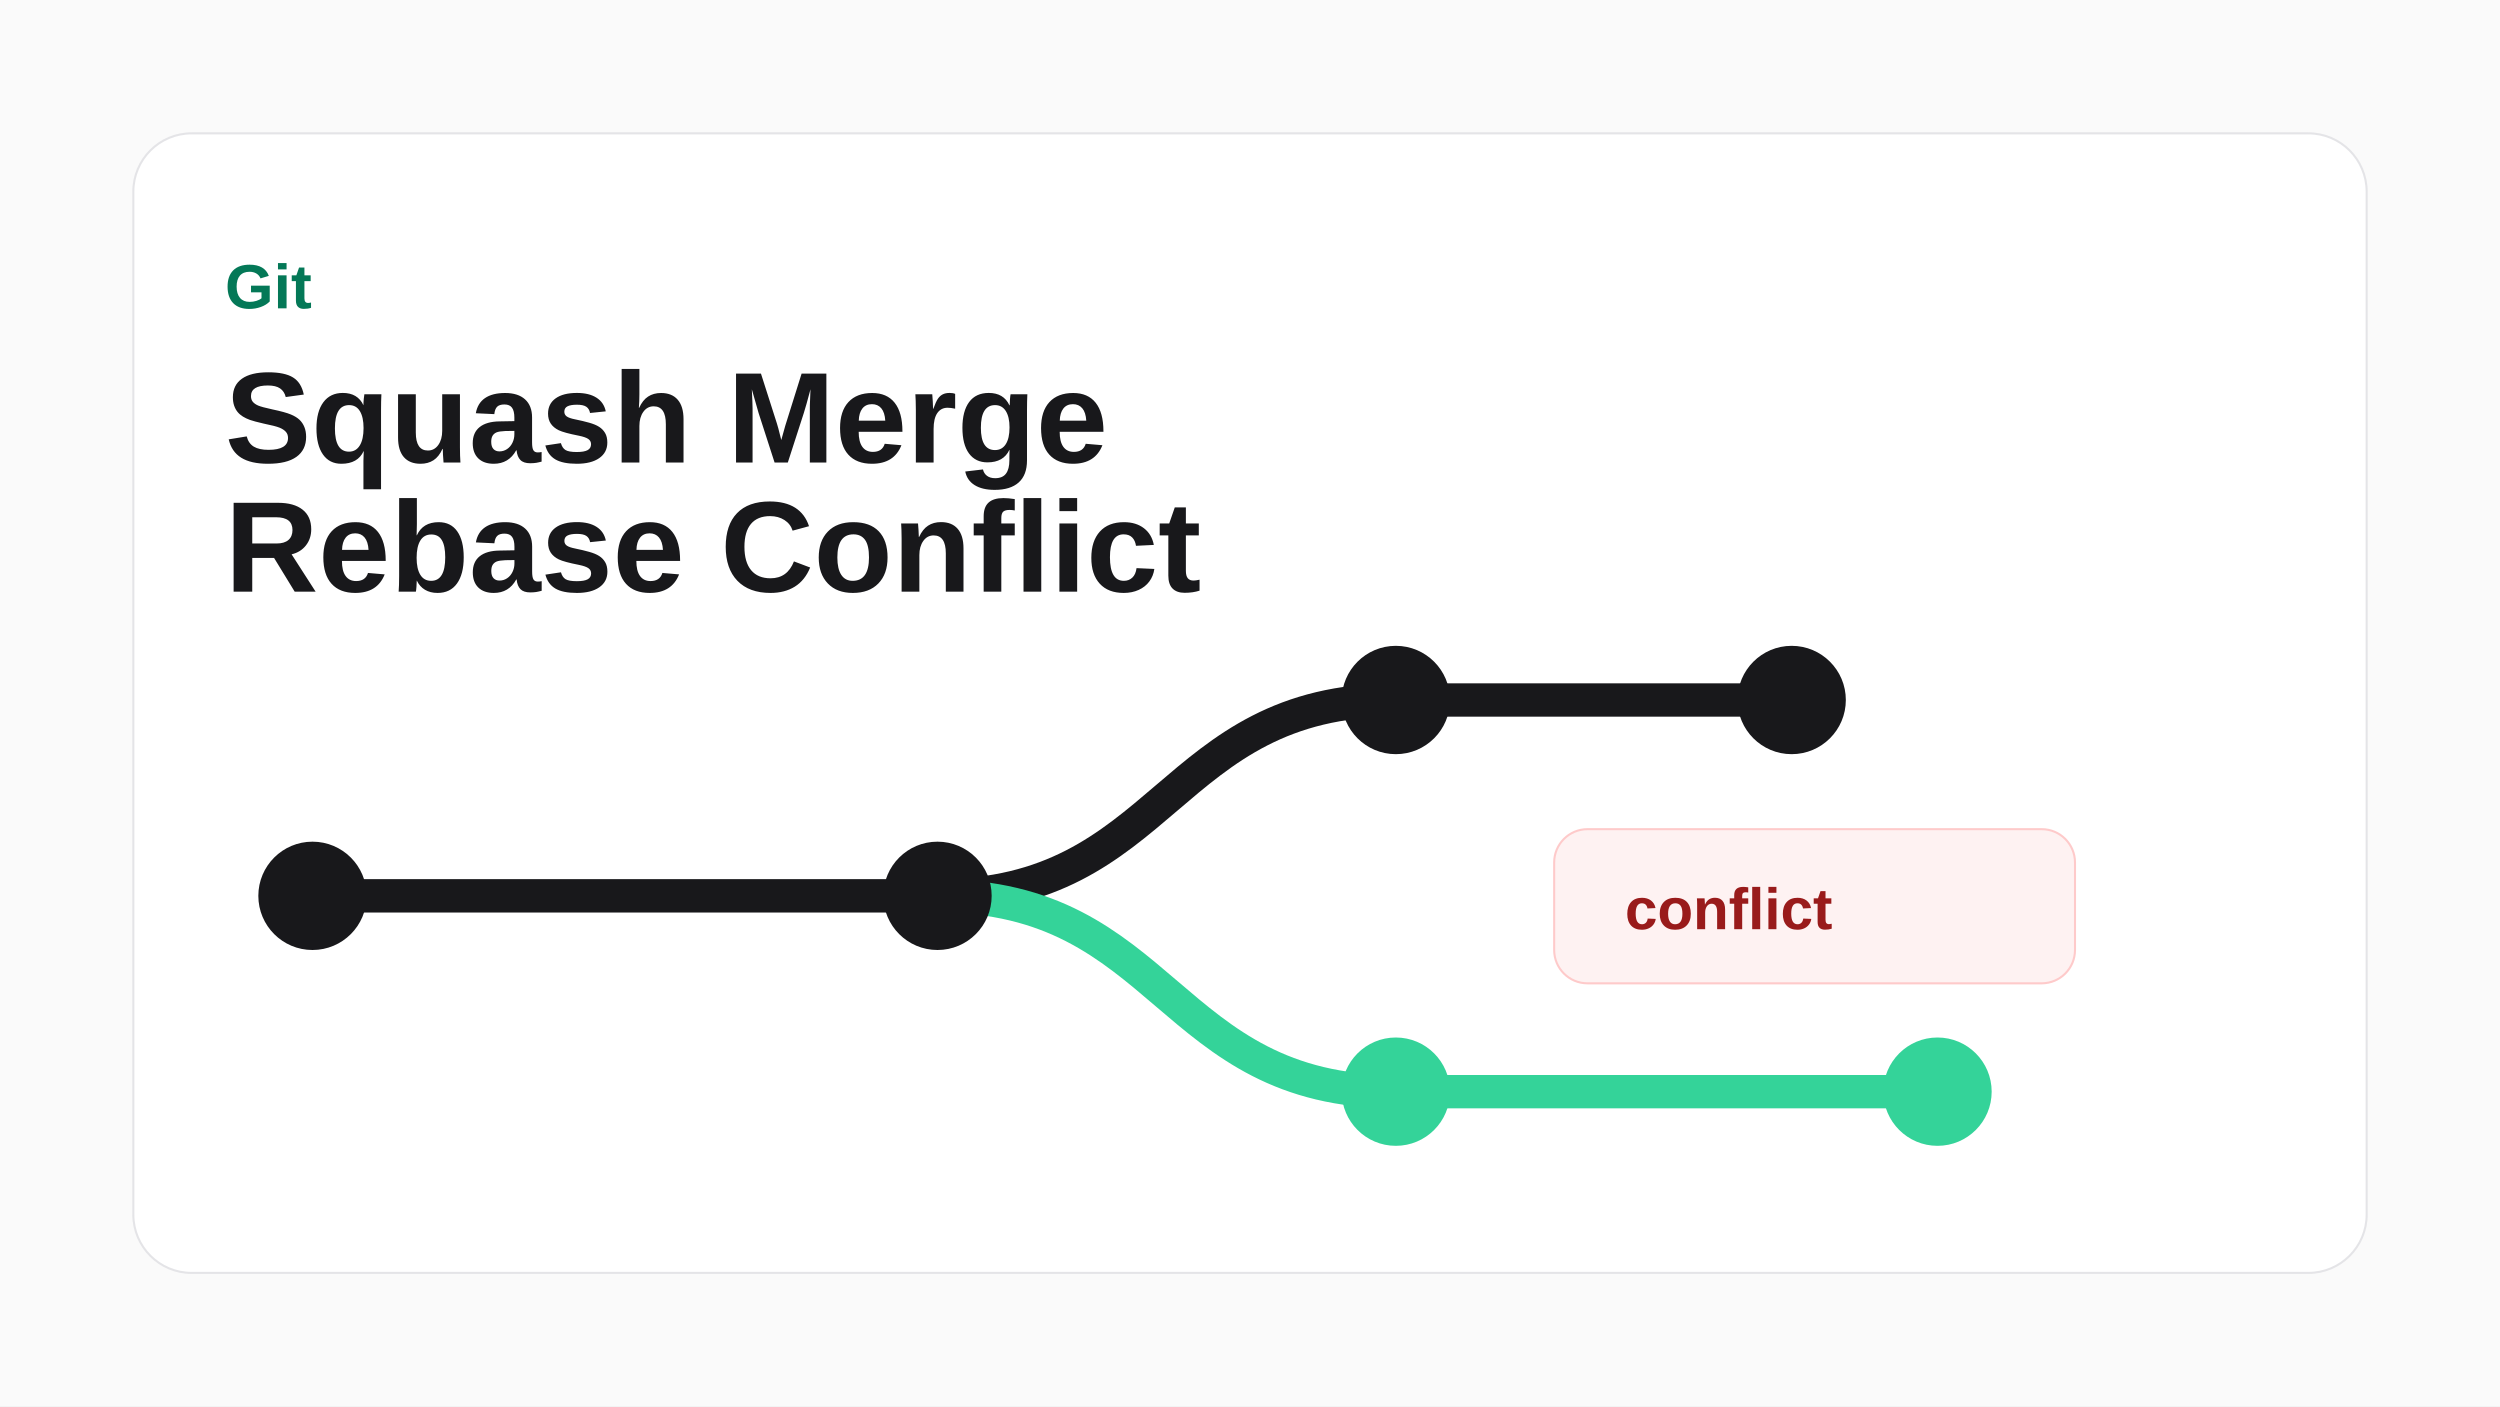
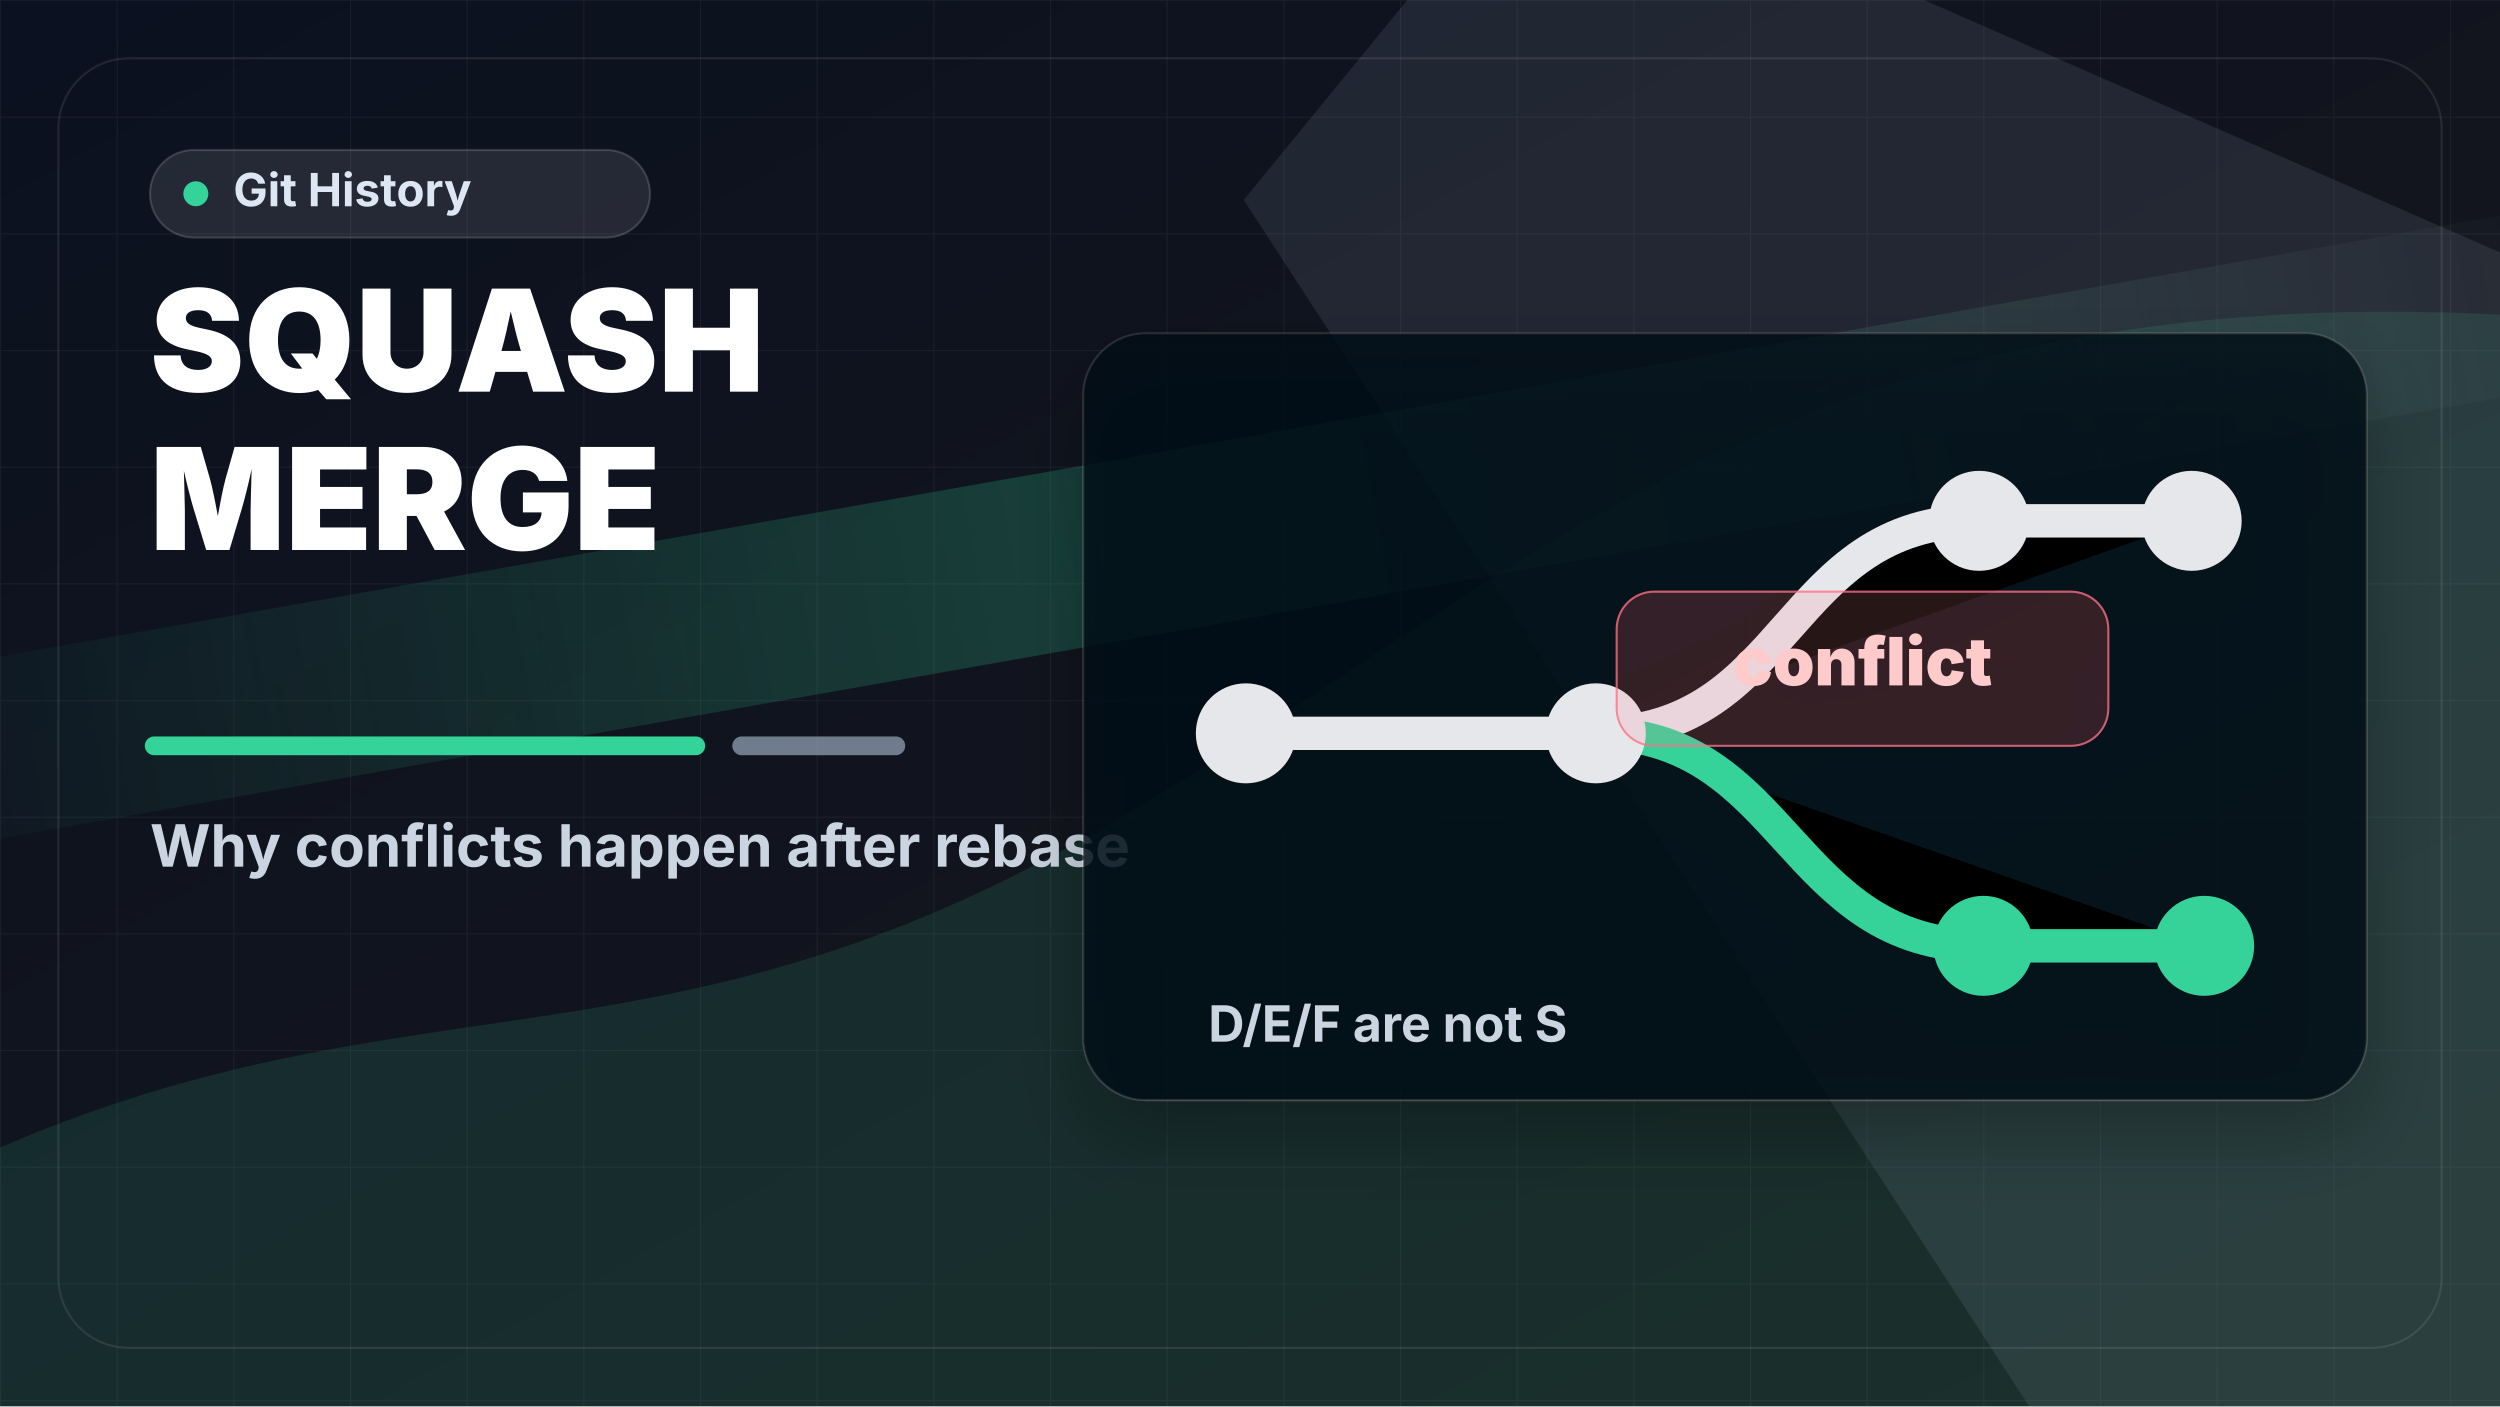
- <svg xmlns="http://www.w3.org/2000/svg" width="1200" height="675" viewBox="0 0 1200 675" fill="none">
-   <rect width="1200" height="675" fill="#FAFAFA" />
-   <rect x="64" y="64" width="1072" height="547" rx="28" fill="#FFFFFF" stroke="#E4E4E7" />
-   <text x="108" y="148" fill="#047857" font-family="Arial, sans-serif" font-size="30" font-weight="700">Git</text>
-   <text x="108" y="222" fill="#18181B" font-family="Arial, sans-serif" font-size="62" font-weight="700">Squash Merge</text>
-   <text x="108" y="284" fill="#18181B" font-family="Arial, sans-serif" font-size="62" font-weight="700">Rebase Conflict</text>
-   <path d="M150 430H450" stroke="#18181B" stroke-width="16" stroke-linecap="round" />
-   <path d="M450 430C560 430 560 336 670 336H860" stroke="#18181B" stroke-width="16" stroke-linecap="round" />
-   <path d="M450 430C560 430 560 524 670 524H930" stroke="#34D399" stroke-width="16" stroke-linecap="round" />
-   <circle cx="150" cy="430" r="26" fill="#18181B" />
-   <circle cx="450" cy="430" r="26" fill="#18181B" />
-   <circle cx="670" cy="336" r="26" fill="#18181B" />
-   <circle cx="860" cy="336" r="26" fill="#18181B" />
-   <circle cx="670" cy="524" r="26" fill="#34D399" />
-   <circle cx="930" cy="524" r="26" fill="#34D399" />
-   <rect x="746" y="398" width="250" height="74" rx="16" fill="#FEF2F2" stroke="#FECACA" />
-   <text x="780" y="446" fill="#991B1B" font-family="Arial, sans-serif" font-size="28" font-weight="700">conflict</text>
+ <svg xmlns="http://www.w3.org/2000/svg" width="1200" height="675" viewBox="0 0 1200 675" role="img" aria-labelledby="title desc">
+   <defs>
+     <linearGradient id="bg" x1="0" x2="1" y1="0" y2="1">
+       <stop offset="0" stop-color="#0B1120" />
+       <stop offset="1" stop-color="#18181B" />
+     </linearGradient>
+     <linearGradient id="shine" x1="0" x2="1" y1="0" y2="0">
+       <stop offset="0" stop-color="#34D399" stop-opacity="0" />
+       <stop offset="0.5" stop-color="#34D399" stop-opacity="0.32" />
+       <stop offset="1" stop-color="#94A3B8" stop-opacity="0" />
+     </linearGradient>
+     <pattern id="grid" width="56" height="56" patternUnits="userSpaceOnUse">
+       <path d="M56 0H0V56" fill="none" stroke="#FFFFFF" stroke-opacity="0.07" stroke-width="1" />
+     </pattern>
+     <filter id="softShadow" x="-20%" y="-20%" width="140%" height="140%">
+       <feDropShadow dx="0" dy="18" stdDeviation="18" flood-color="#000000" flood-opacity="0.32" />
+     </filter>
+   </defs>
+   <rect width="1200" height="675" fill="url(#bg)" />
+   <rect width="1200" height="675" fill="url(#grid)" opacity="0.7" />
+   <path d="M-60 580C170 456 293 528 514 406C726 289 857 114 1264 156V735H-60Z" fill="#34D399" opacity="0.13" />
+   <path d="M741 -80L1268 151V675H974L597 96Z" fill="#94A3B8" opacity="0.14" />
+   <rect x="-120" y="210" width="1440" height="86" transform="rotate(-10 600 253)" fill="url(#shine)" opacity="0.8" />
+   <rect x="28" y="28" width="1144" height="619" rx="34" fill="none" stroke="#FFFFFF" stroke-opacity="0.09" />
+   <g font-family="Inter, ui-sans-serif, system-ui, -apple-system, BlinkMacSystemFont, Arial, sans-serif">
+     <rect x="72" y="72" width="240" height="42" rx="21" fill="#FFFFFF" fill-opacity="0.10" stroke="#FFFFFF" stroke-opacity="0.16" />
+     <circle cx="94" cy="93" r="6" fill="#34D399" />
+     <text x="112" y="99" fill="#DDE6F3" font-family="Inter, ui-sans-serif, system-ui, -apple-system, BlinkMacSystemFont, Arial, sans-serif" font-size="22" font-weight="750" text-anchor="start">Git History</text>
+     <text x="72" y="188" fill="#FFFFFF" font-family="Inter, ui-sans-serif, system-ui, -apple-system, BlinkMacSystemFont, Arial, sans-serif" font-size="68" font-weight="850" text-anchor="start">SQUASH</text>
+     <text x="72" y="264" fill="#FFFFFF" font-family="Inter, ui-sans-serif, system-ui, -apple-system, BlinkMacSystemFont, Arial, sans-serif" font-size="68" font-weight="850" text-anchor="start">MERGE</text>
+     <path d="M74 358H334" stroke="#34D399" stroke-width="9" stroke-linecap="round" />
+     <path d="M356 358H430" stroke="#94A3B8" stroke-width="9" stroke-linecap="round" opacity="0.72" />
+     <text x="72" y="416" fill="#CBD5E1" font-family="Inter, ui-sans-serif, system-ui, -apple-system, BlinkMacSystemFont, Arial, sans-serif" font-size="28" font-weight="650" text-anchor="start">Why conflicts happen after rebase</text>
+   </g>
+   <g font-family="Inter, ui-sans-serif, system-ui, -apple-system, BlinkMacSystemFont, Arial, sans-serif" filter="url(#softShadow)">
+     <rect x="520" y="160" width="616" height="368" rx="30" fill="#070B14" fill-opacity="0.82" stroke="#FFFFFF" stroke-opacity="0.12" />
+     <path d="M598 352H766" stroke="#E5E7EB" stroke-width="16" stroke-linecap="round" />
+     <path d="M766 352C860 352 856 250 950 250H1052" stroke="#E5E7EB" stroke-width="16" stroke-linecap="round" />
+     <path d="M766 352C858 352 858 454 952 454H1058" stroke="#34D399" stroke-width="16" stroke-linecap="round" />
+     <circle cx="598" cy="352" r="24" fill="#E5E7EB" />
+     <circle cx="766" cy="352" r="24" fill="#E5E7EB" />
+     <circle cx="950" cy="250" r="24" fill="#E5E7EB" />
+     <circle cx="1052" cy="250" r="24" fill="#E5E7EB" />
+     <circle cx="952" cy="454" r="24" fill="#34D399" />
+     <circle cx="1058" cy="454" r="24" fill="#34D399" />
+     <rect x="776" y="284" width="236" height="74" rx="18" fill="#FB7185" fill-opacity="0.16" stroke="#FB7185" stroke-opacity="0.78" />
+     <text x="894" y="329" fill="#FECACA" font-family="Inter, ui-sans-serif, system-ui, -apple-system, BlinkMacSystemFont, Arial, sans-serif" font-size="32" font-weight="850" text-anchor="middle">conflict</text>
+     <text x="580" y="500" fill="#CBD5E1" font-family="Inter, ui-sans-serif, system-ui, -apple-system, BlinkMacSystemFont, Arial, sans-serif" font-size="24" font-weight="750" text-anchor="start">D/E/F are not S</text>
+   </g>
</svg>
